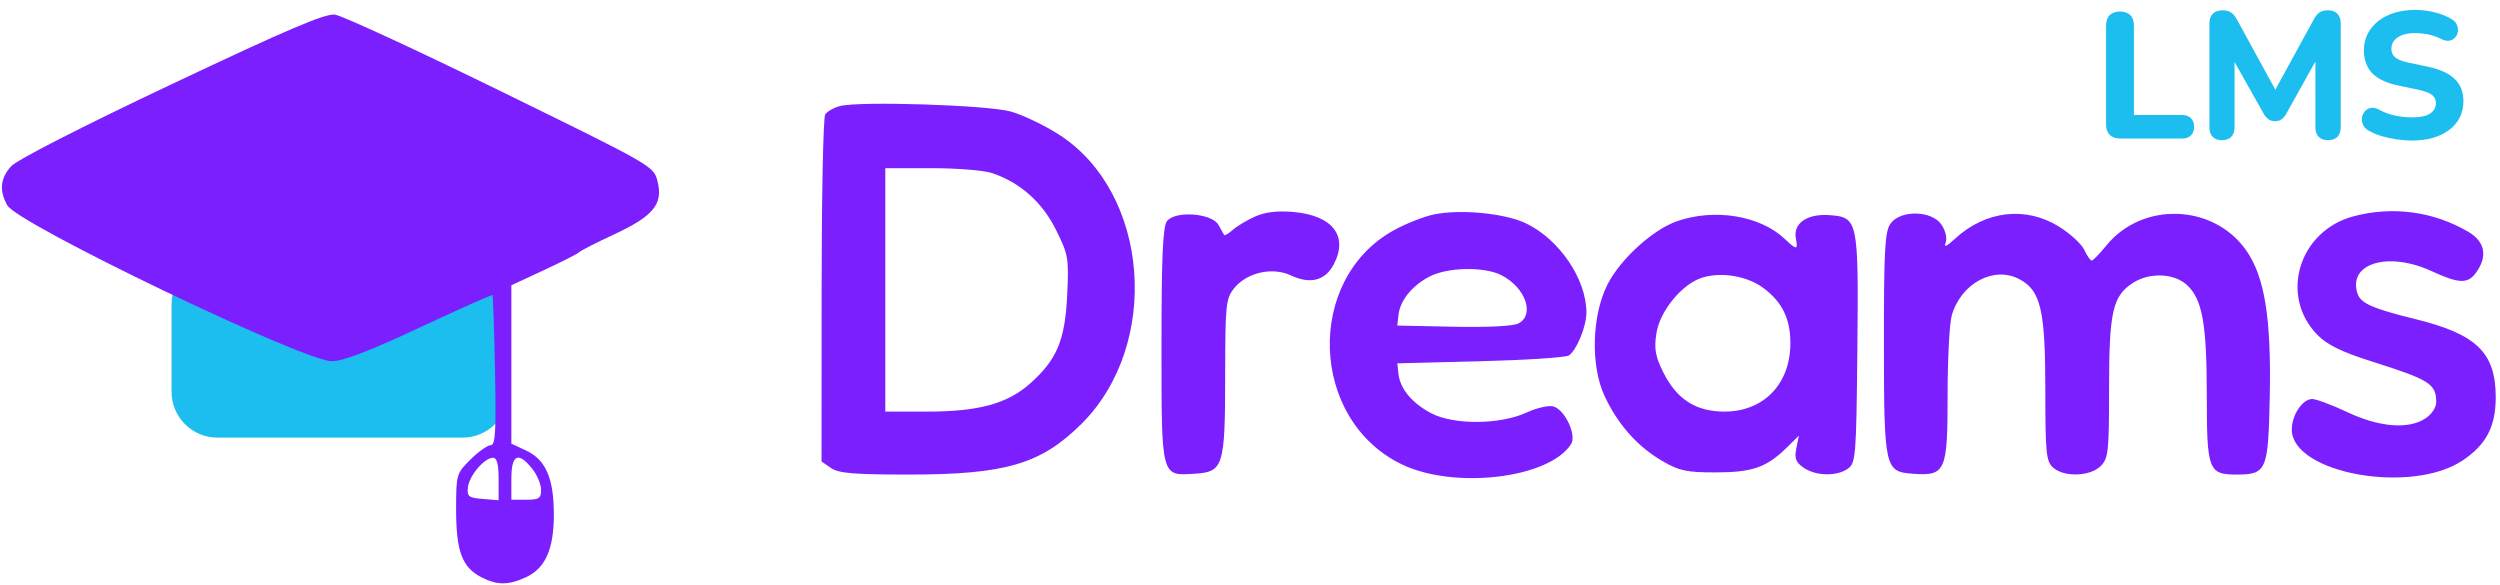
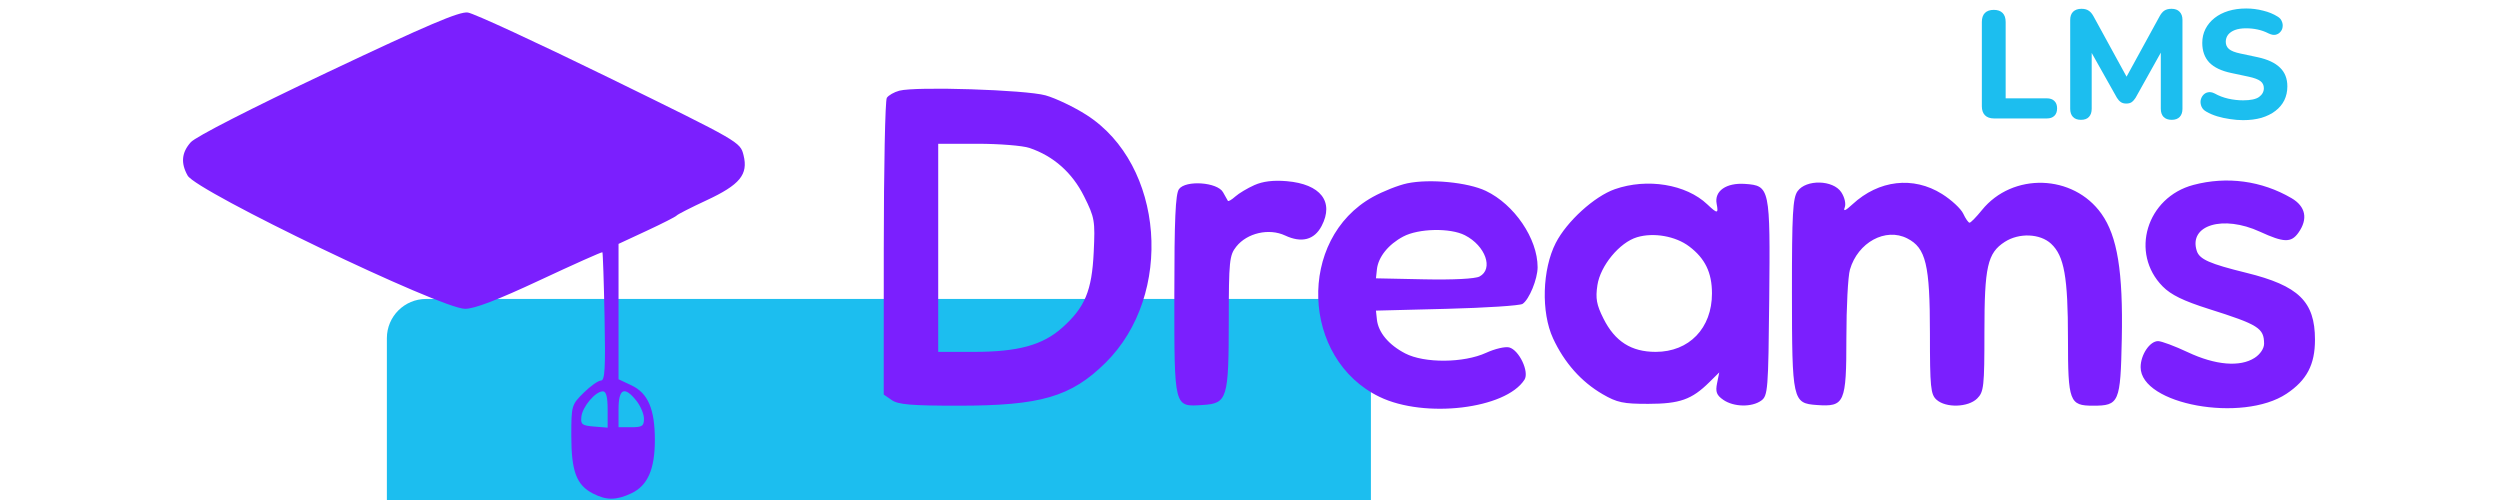
- <svg xmlns="http://www.w3.org/2000/svg" width="218" height="51" viewBox="0 0 218 51" fill="none">
-   <rect x="14.961" y="22.492" width="29.372" height="15.669" rx="4" fill="#1CBEEF" />
+ <svg xmlns="http://www.w3.org/2000/svg" width="500" height="100" viewBox="0 0 218 51" fill="none">
+   <rect x="20.961" y="30.492" width="100.372" height="100.669" rx="4" fill="#1CBEEF" />
  <path fill-rule="evenodd" clip-rule="evenodd" d="M14.948 7.352C7.066 11.081 1.46 13.949 0.96 14.507C0.023 15.553 -0.079 16.631 0.639 17.909C1.547 19.526 26.476 31.5 28.933 31.499C29.904 31.499 32.218 30.613 36.589 28.567C40.034 26.955 42.894 25.678 42.945 25.731C42.995 25.784 43.094 28.75 43.165 32.323C43.27 37.596 43.2 38.819 42.794 38.819C42.518 38.819 41.726 39.379 41.033 40.063C39.795 41.287 39.774 41.361 39.774 44.473C39.774 48.08 40.302 49.481 41.985 50.341C43.369 51.048 44.352 51.042 45.896 50.319C47.559 49.539 48.296 47.869 48.296 44.882C48.296 41.728 47.599 40.101 45.908 39.304L44.591 38.684V31.78V24.876L47.462 23.541C49.041 22.807 50.417 22.107 50.519 21.984C50.621 21.862 51.983 21.167 53.546 20.441C56.972 18.849 57.834 17.802 57.341 15.829C57.004 14.484 56.983 14.472 43.664 7.953C36.328 4.363 29.825 1.358 29.213 1.276C28.355 1.161 25.102 2.547 14.948 7.352ZM73.231 9.251C72.696 9.394 72.122 9.723 71.955 9.983C71.788 10.243 71.648 17.158 71.645 25.349L71.639 40.242L72.463 40.811C73.125 41.269 74.451 41.381 79.24 41.381C87.656 41.381 90.741 40.482 94.263 37.004C101.279 30.074 100.257 16.788 92.319 11.721C91.052 10.912 89.174 10.015 88.146 9.727C86.114 9.158 74.922 8.801 73.231 9.251ZM86.498 15.088C88.955 15.914 90.869 17.609 92.076 20.03C93.159 22.203 93.211 22.506 93.059 25.723C92.871 29.669 92.169 31.351 89.845 33.425C87.848 35.206 85.347 35.891 80.835 35.891H77.198V25.278V14.665H81.218C83.43 14.665 85.805 14.855 86.498 15.088ZM109.445 18.881C108.738 19.197 107.861 19.721 107.498 20.046C107.133 20.372 106.795 20.57 106.745 20.488C106.696 20.405 106.471 20.008 106.247 19.605C105.675 18.582 102.449 18.352 101.758 19.286C101.398 19.772 101.282 22.396 101.282 30.08C101.282 41.709 101.228 41.498 104.19 41.308C106.686 41.147 106.828 40.686 106.835 32.738C106.84 26.61 106.898 26.036 107.601 25.153C108.713 23.757 110.941 23.252 112.585 24.022C114.261 24.808 115.563 24.469 116.304 23.052C117.602 20.573 116.203 18.775 112.747 18.48C111.384 18.364 110.314 18.494 109.445 18.881ZM125.047 18.698C124.158 18.882 122.574 19.507 121.527 20.087C113.785 24.376 114.202 36.609 122.223 40.485C126.813 42.703 135.085 41.72 136.996 38.729C137.506 37.929 136.449 35.698 135.436 35.436C135.031 35.331 133.975 35.578 133.09 35.984C130.803 37.033 126.792 37.065 124.832 36.049C123.147 35.176 122.087 33.908 121.945 32.597L121.847 31.683L129.072 31.5C133.046 31.399 136.523 31.173 136.799 30.997C137.47 30.57 138.336 28.462 138.336 27.254C138.336 24.344 135.967 20.855 133.051 19.469C131.212 18.595 127.347 18.222 125.047 18.698ZM205.231 18.861C200.448 20.129 198.729 25.817 202.1 29.223C202.946 30.077 204.209 30.693 206.792 31.511C211.876 33.119 212.425 33.464 212.437 35.059C212.44 35.538 212.043 36.133 211.474 36.501C209.989 37.462 207.468 37.25 204.661 35.928C203.336 35.304 201.97 34.794 201.625 34.794C200.777 34.793 199.844 36.187 199.844 37.454C199.844 41.266 210.229 43.155 214.726 40.161C216.791 38.787 217.63 37.193 217.628 34.648C217.626 30.757 215.966 29.14 210.63 27.828C206.877 26.905 205.846 26.449 205.57 25.588C204.726 22.964 208.24 21.899 212.016 23.635C214.457 24.757 215.202 24.776 215.941 23.733C216.939 22.326 216.681 21.054 215.227 20.207C212.185 18.433 208.643 17.957 205.231 18.861ZM146.219 19.296C144.127 20.027 141.317 22.581 140.19 24.776C138.806 27.472 138.68 31.859 139.911 34.514C141.063 37 142.786 38.941 144.963 40.205C146.441 41.063 147.075 41.197 149.637 41.193C152.842 41.187 154.061 40.754 155.852 38.985L156.864 37.985L156.641 39.088C156.462 39.972 156.588 40.308 157.278 40.785C158.338 41.519 160.184 41.556 161.145 40.862C161.822 40.374 161.87 39.761 161.961 30.523C162.072 19.144 162.03 18.939 159.502 18.759C157.579 18.622 156.346 19.482 156.598 20.785C156.797 21.814 156.675 21.822 155.642 20.842C153.484 18.795 149.513 18.144 146.219 19.296ZM164.85 19.504C164.363 20.19 164.274 21.808 164.278 29.843C164.285 40.881 164.341 41.135 166.821 41.312C169.655 41.514 169.831 41.113 169.831 34.46C169.831 31.32 169.994 28.187 170.194 27.499C171 24.723 173.824 23.185 176.039 24.317C177.949 25.292 178.353 26.986 178.353 34.012C178.353 39.513 178.425 40.234 179.031 40.775C179.982 41.625 182.252 41.556 183.17 40.649C183.851 39.976 183.911 39.429 183.911 33.867C183.911 27.192 184.222 25.813 185.982 24.674C187.438 23.732 189.584 23.816 190.709 24.859C192.052 26.106 192.433 28.249 192.433 34.563C192.433 40.966 192.589 41.381 194.983 41.381C197.66 41.381 197.791 41.076 197.923 34.549C198.061 27.704 197.473 24.094 195.848 21.804C192.972 17.752 186.776 17.564 183.65 21.435C183.08 22.139 182.516 22.716 182.396 22.716C182.276 22.716 181.987 22.303 181.753 21.797C181.52 21.291 180.544 20.386 179.583 19.784C176.655 17.95 173.139 18.355 170.456 20.836C169.728 21.509 169.488 21.606 169.663 21.157C169.805 20.791 169.652 20.122 169.307 19.602C168.471 18.342 165.717 18.281 164.85 19.504ZM130.921 23.995C133.023 25.069 133.862 27.437 132.411 28.204C131.966 28.439 129.731 28.553 126.76 28.491L121.847 28.389L121.945 27.474C122.081 26.214 123.11 24.932 124.632 24.126C126.198 23.296 129.421 23.229 130.921 23.995ZM153.793 25.131C155.419 26.356 156.121 27.803 156.121 29.932C156.121 33.477 153.795 35.891 150.378 35.891C147.891 35.891 146.227 34.831 145.056 32.501C144.347 31.088 144.229 30.443 144.435 29.088C144.737 27.1 146.694 24.731 148.476 24.197C150.167 23.689 152.4 24.082 153.793 25.131ZM43.479 41.769V43.621L42.09 43.507C40.858 43.407 40.712 43.292 40.802 42.492C40.917 41.477 42.241 39.917 42.988 39.917C43.331 39.917 43.479 40.475 43.479 41.769ZM46.416 40.881C46.839 41.412 47.184 42.235 47.184 42.711C47.184 43.456 47.004 43.577 45.888 43.577H44.591V41.747C44.591 39.625 45.189 39.341 46.416 40.881Z" fill="#7B1FFE" />
  <path d="M184.886 12.082C184.489 12.082 184.181 11.973 183.962 11.753C183.753 11.534 183.649 11.231 183.649 10.845V2.245C183.649 1.837 183.753 1.529 183.962 1.321C184.171 1.112 184.474 1.007 184.87 1.007C185.257 1.007 185.555 1.112 185.763 1.321C185.972 1.529 186.077 1.837 186.077 2.245V10.03H190.275C190.609 10.03 190.865 10.119 191.043 10.297C191.23 10.474 191.324 10.725 191.324 11.049C191.324 11.383 191.23 11.639 191.043 11.816C190.865 11.994 190.609 12.082 190.275 12.082H184.886Z" fill="#1CBEEF" />
  <path d="M193.756 12.223C193.401 12.223 193.13 12.124 192.942 11.926C192.754 11.727 192.66 11.451 192.66 11.095V2.025C192.66 1.67 192.759 1.394 192.957 1.195C193.166 0.997 193.448 0.898 193.803 0.898C194.117 0.898 194.362 0.96 194.54 1.086C194.728 1.2 194.9 1.404 195.057 1.696L198.675 8.307H198.143L201.761 1.696C201.918 1.404 202.085 1.2 202.262 1.086C202.45 0.96 202.696 0.898 202.999 0.898C203.354 0.898 203.625 0.997 203.813 1.195C204.012 1.394 204.111 1.67 204.111 2.025V11.095C204.111 11.451 204.017 11.727 203.829 11.926C203.641 12.124 203.369 12.223 203.014 12.223C202.659 12.223 202.383 12.124 202.184 11.926C201.996 11.727 201.902 11.451 201.902 11.095V4.751H202.247L199.333 9.968C199.208 10.166 199.072 10.318 198.926 10.422C198.79 10.516 198.607 10.563 198.378 10.563C198.148 10.563 197.96 10.511 197.814 10.406C197.667 10.302 197.537 10.156 197.422 9.968L194.477 4.735H194.853V11.095C194.853 11.451 194.759 11.727 194.571 11.926C194.393 12.124 194.122 12.223 193.756 12.223Z" fill="#1CBEEF" />
  <path d="M210.298 12.255C209.86 12.255 209.411 12.218 208.951 12.145C208.502 12.082 208.069 11.988 207.651 11.863C207.244 11.738 206.878 11.581 206.554 11.393C206.325 11.268 206.163 11.106 206.069 10.908C205.975 10.699 205.938 10.49 205.959 10.281C205.99 10.072 206.069 9.889 206.194 9.733C206.33 9.566 206.497 9.461 206.695 9.419C206.904 9.367 207.134 9.404 207.385 9.529C207.813 9.769 208.277 9.947 208.779 10.062C209.291 10.177 209.797 10.234 210.298 10.234C211.061 10.234 211.604 10.119 211.927 9.889C212.251 9.649 212.413 9.351 212.413 8.996C212.413 8.694 212.298 8.453 212.068 8.276C211.839 8.098 211.437 7.947 210.862 7.822L209.092 7.446C208.09 7.237 207.343 6.882 206.852 6.38C206.372 5.869 206.131 5.2 206.131 4.375C206.131 3.853 206.241 3.378 206.46 2.95C206.68 2.521 206.988 2.151 207.385 1.837C207.781 1.524 208.251 1.284 208.794 1.117C209.348 0.95 209.954 0.866 210.612 0.866C211.196 0.866 211.771 0.939 212.335 1.086C212.899 1.221 213.395 1.425 213.823 1.696C214.032 1.822 214.173 1.984 214.246 2.182C214.329 2.37 214.356 2.563 214.324 2.762C214.303 2.95 214.225 3.117 214.089 3.263C213.964 3.409 213.802 3.503 213.604 3.545C213.405 3.587 213.165 3.54 212.883 3.404C212.538 3.226 212.173 3.096 211.786 3.012C211.4 2.929 211.003 2.887 210.596 2.887C210.157 2.887 209.781 2.944 209.468 3.059C209.165 3.174 208.93 3.336 208.763 3.545C208.606 3.754 208.528 3.994 208.528 4.266C208.528 4.568 208.638 4.814 208.857 5.002C209.076 5.19 209.458 5.341 210.001 5.456L211.771 5.832C212.794 6.051 213.557 6.406 214.058 6.897C214.559 7.378 214.81 8.015 214.81 8.808C214.81 9.331 214.705 9.806 214.497 10.234C214.288 10.652 213.985 11.012 213.588 11.315C213.191 11.618 212.716 11.853 212.162 12.02C211.609 12.176 210.988 12.255 210.298 12.255Z" fill="#1CBEEF" />
</svg>
